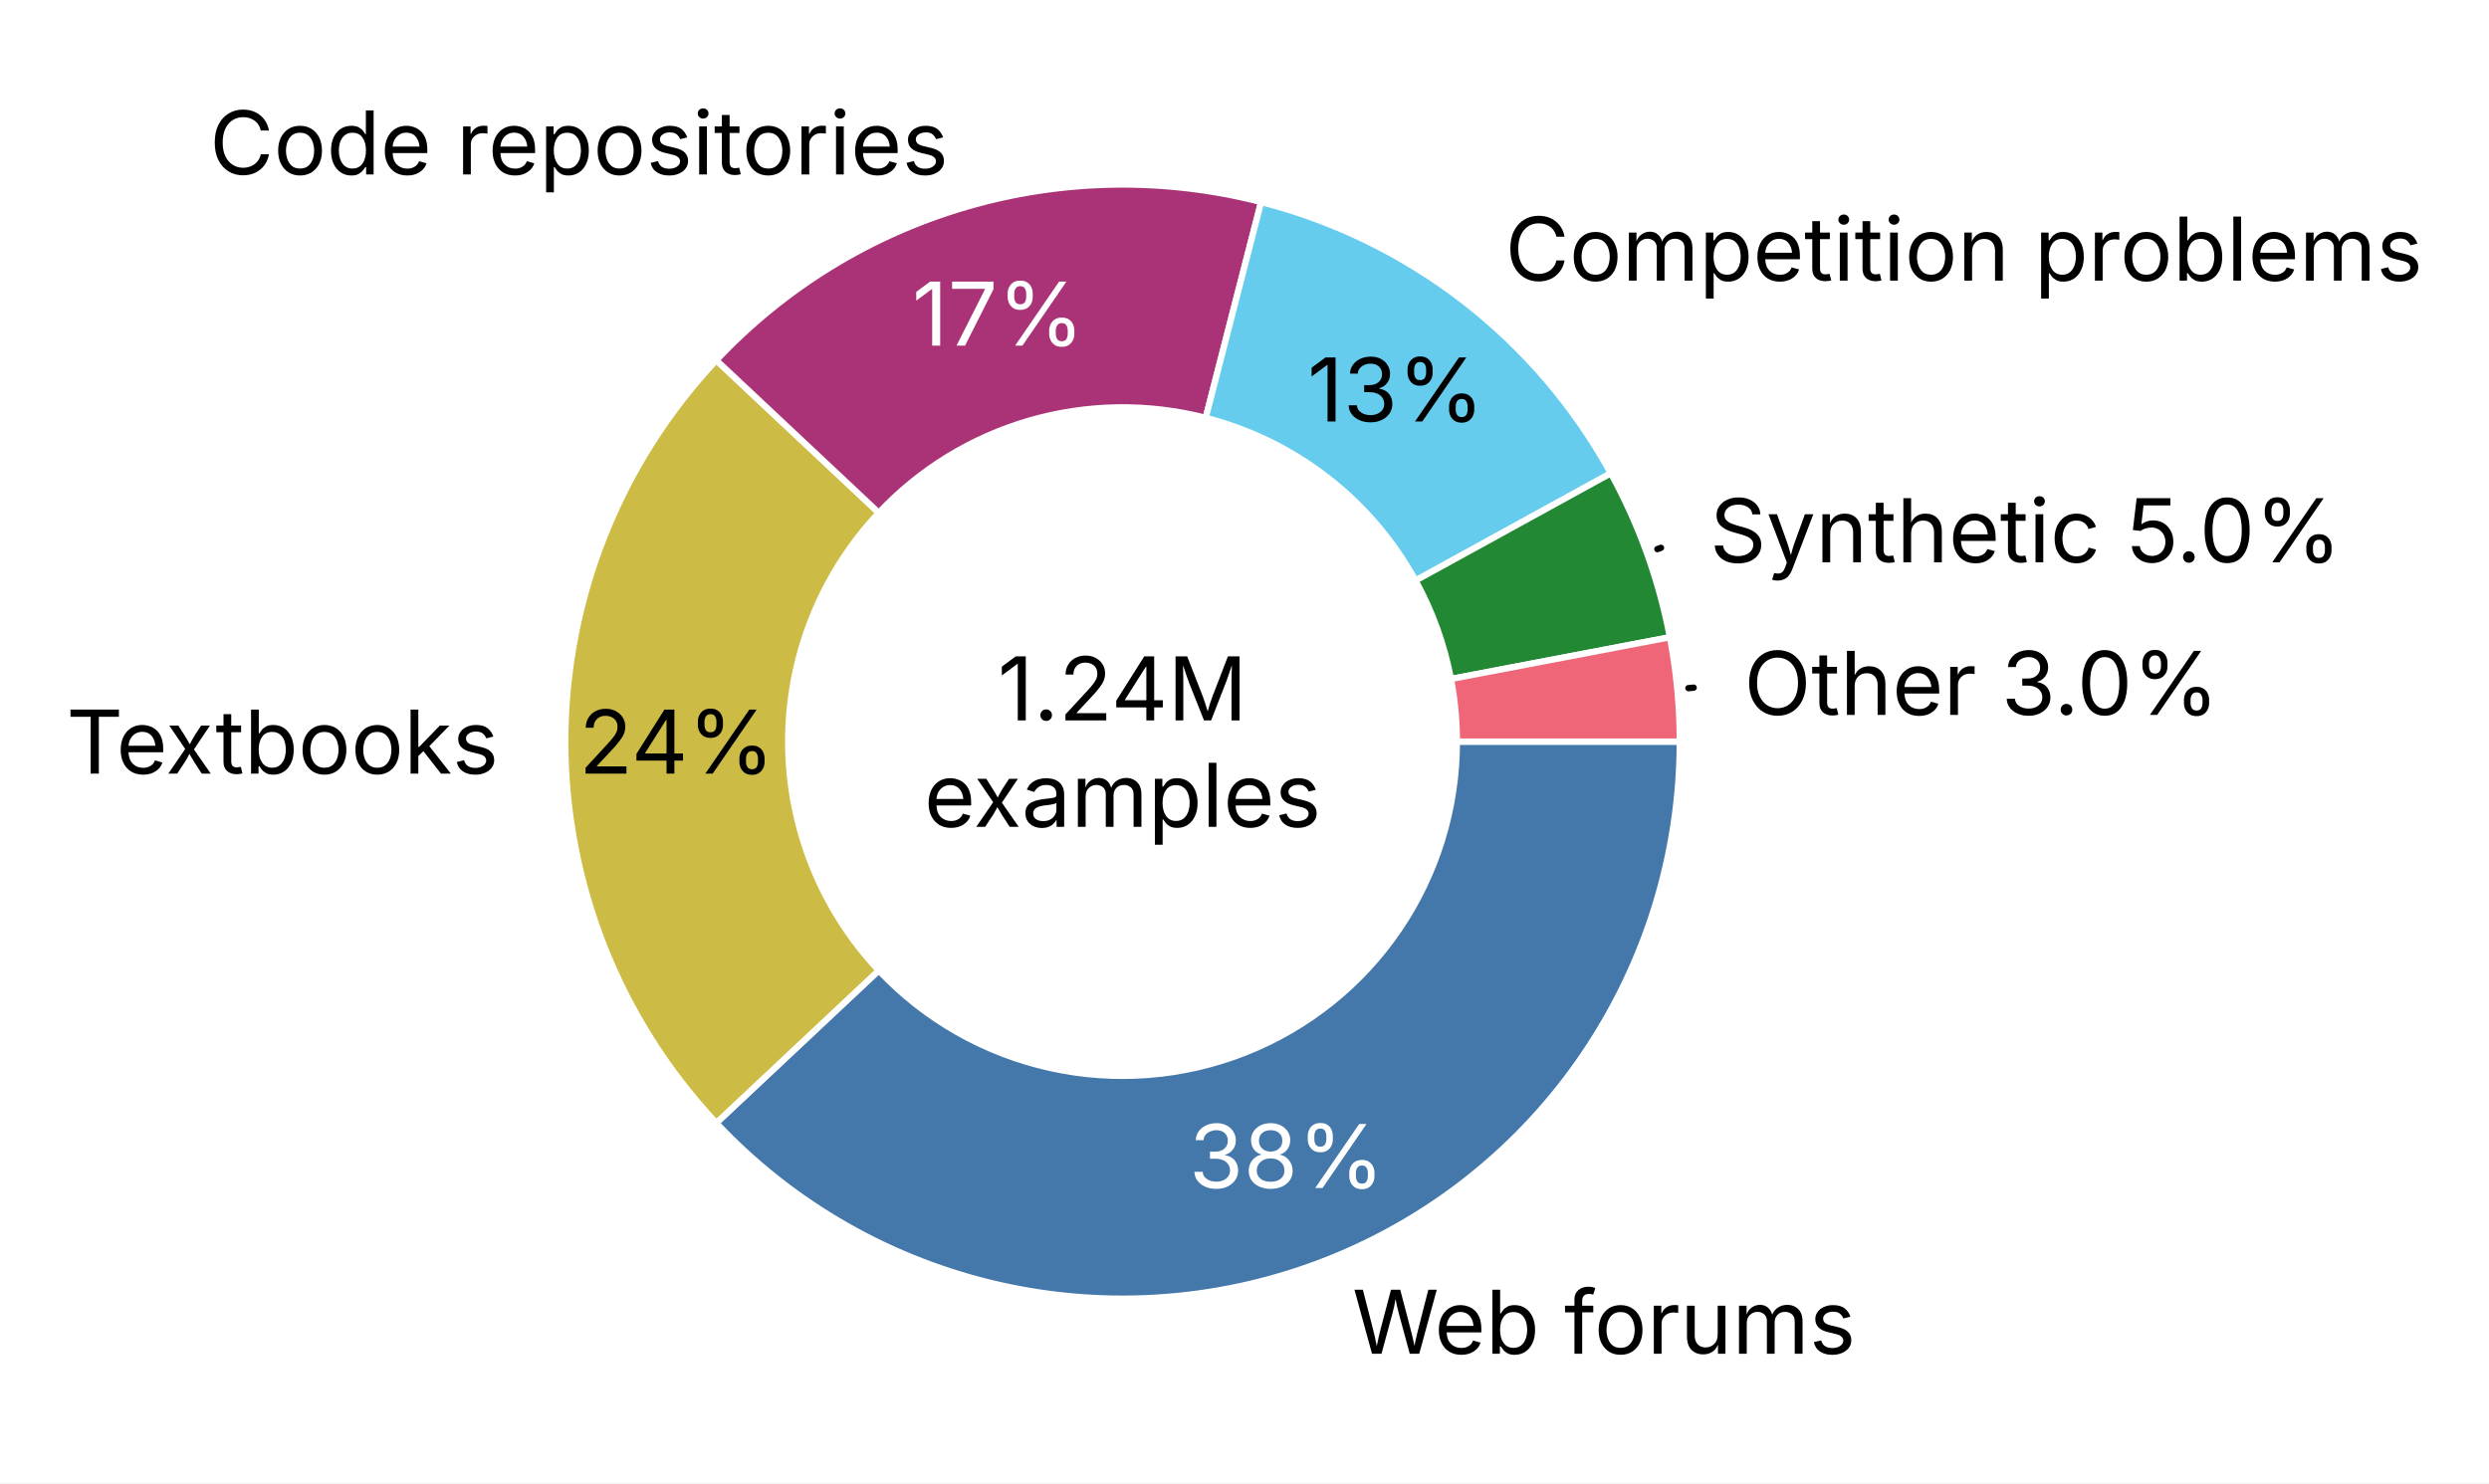
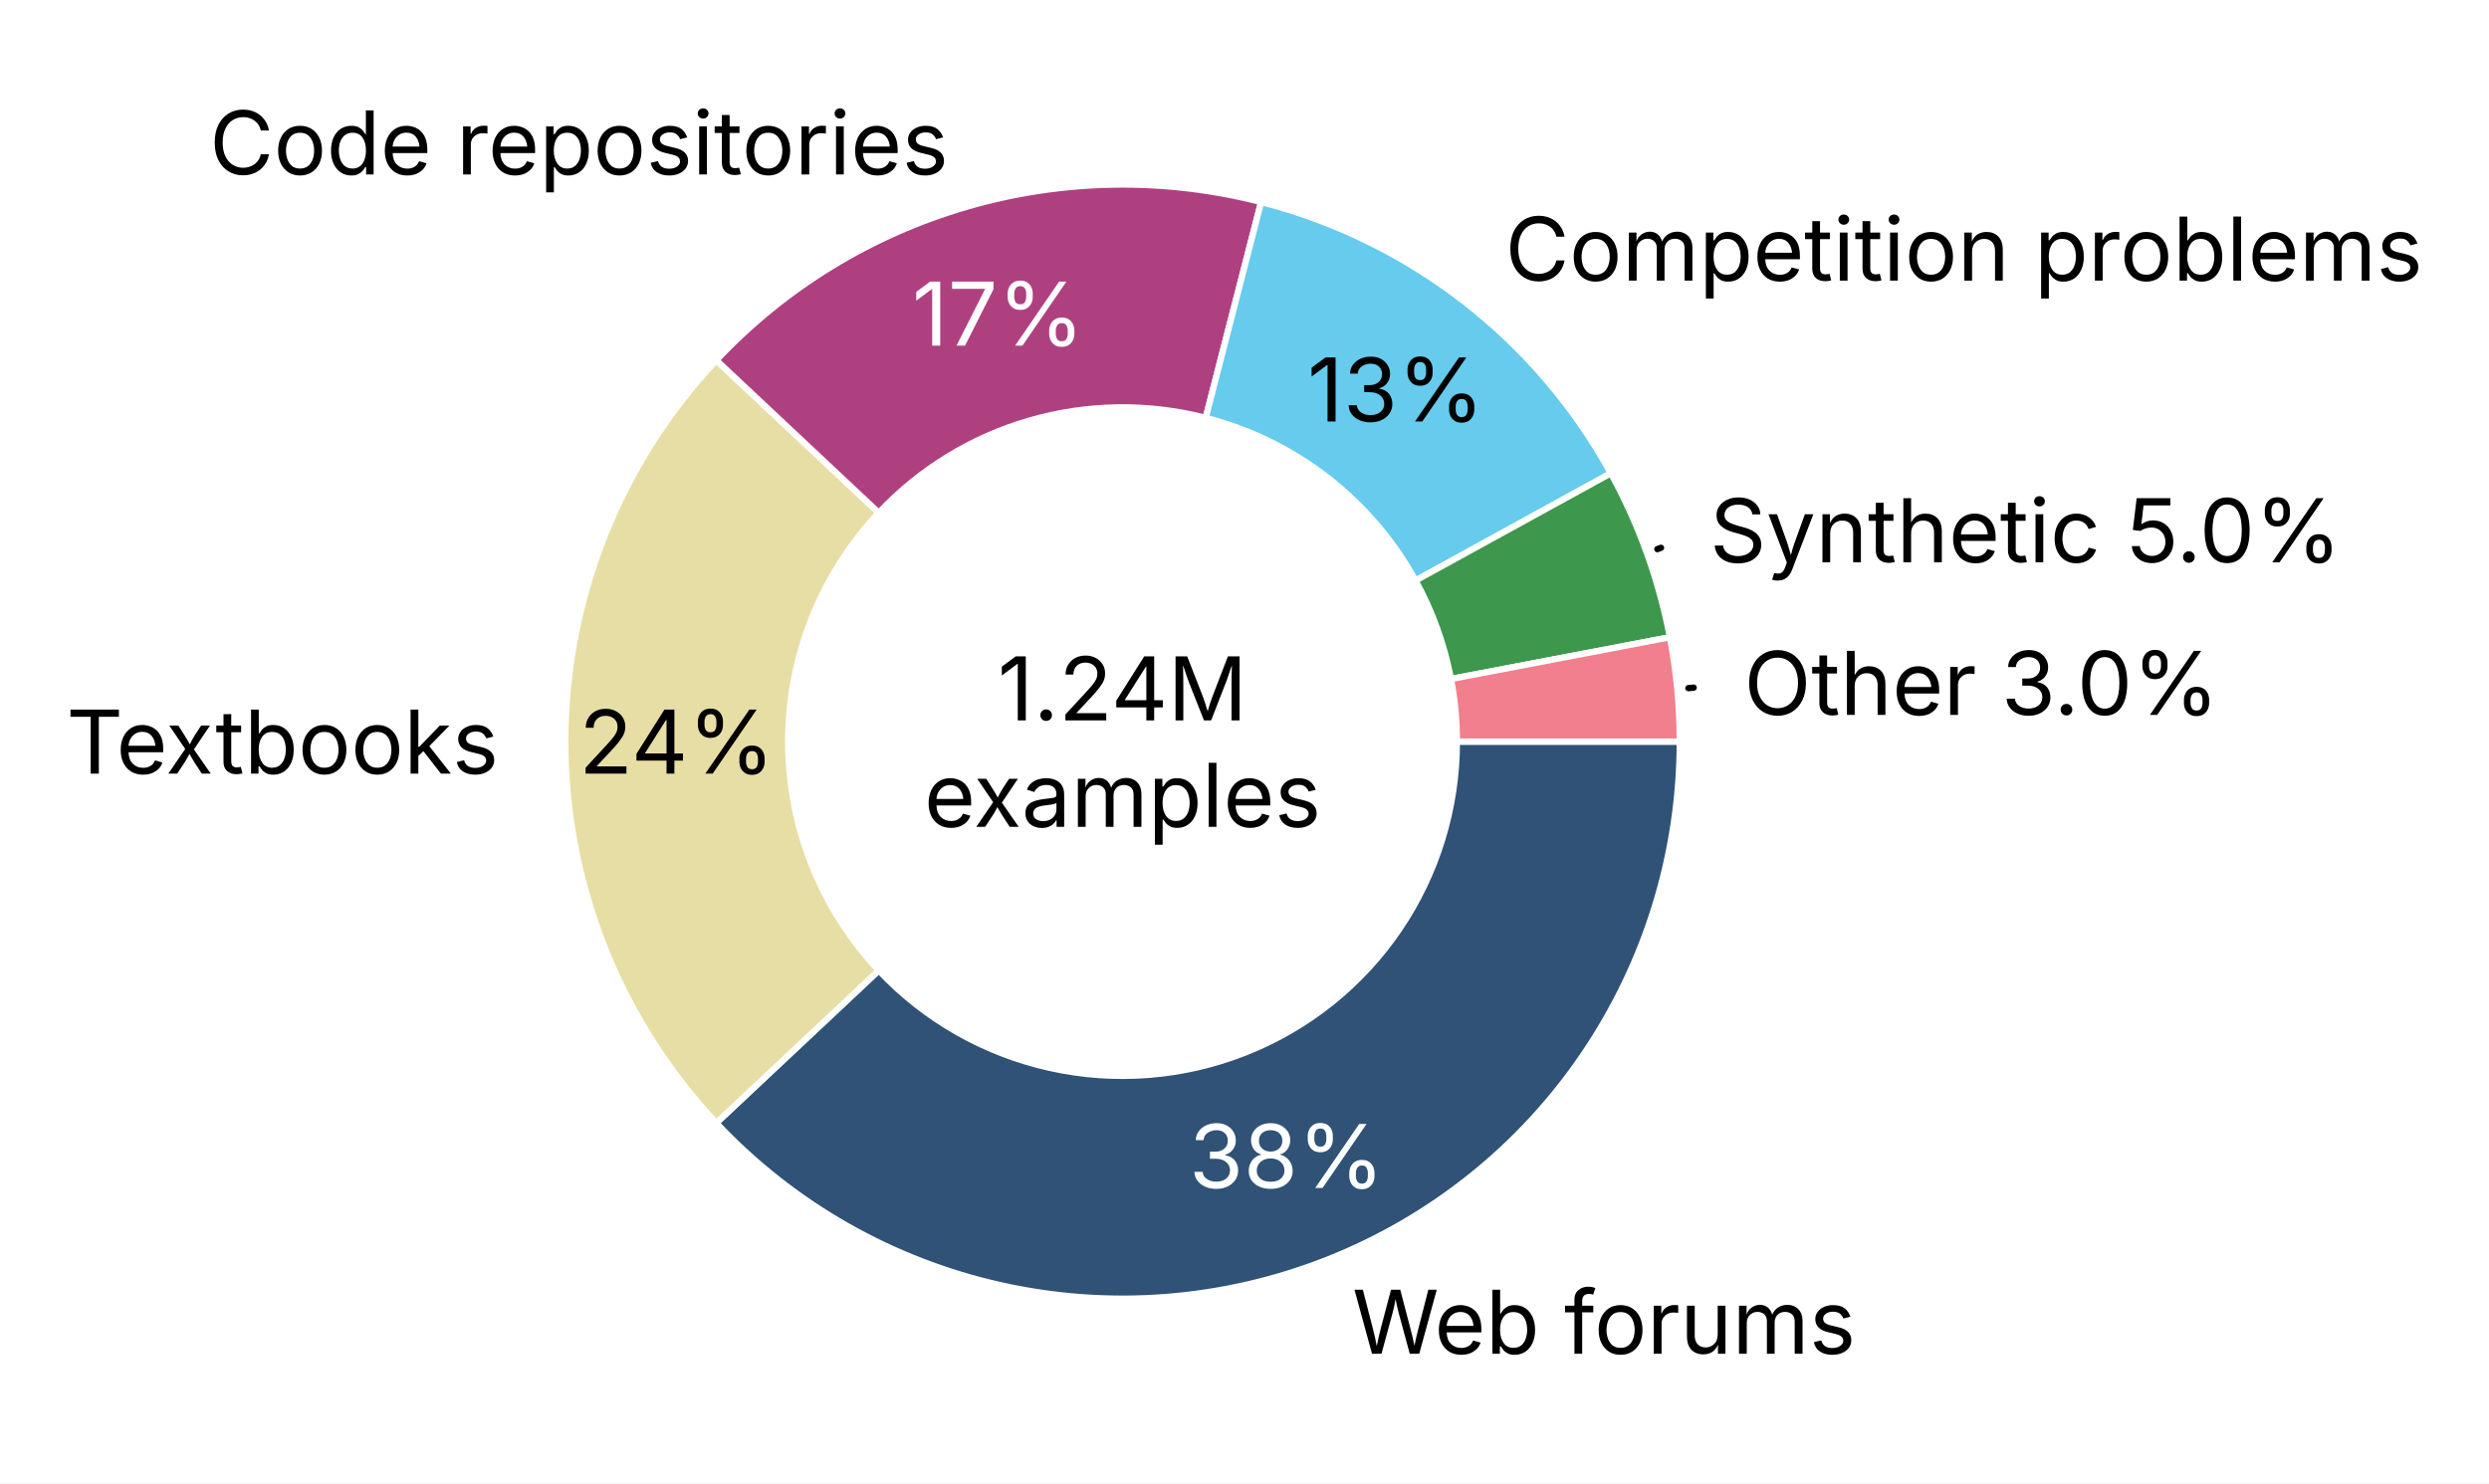
<svg xmlns="http://www.w3.org/2000/svg" xmlns:xlink="http://www.w3.org/1999/xlink" version="1.1" width="198" height="118.026" viewBox="0 0 198 118.026">
  <defs>
    <path id="font_1_9" d="M.224 0 .025 .728H.12L.235 .281C.243 .25 .251 .218 .258 .186 .265 .154 .272 .121 .278 .086 .285 .121 .292 .154 .299 .186 .306 .218 .314 .25 .322 .281L.44 .728H.545L.662 .281C.678 .22 .693 .156 .707 .089 .713 .123 .719 .156 .727 .187 .734 .219 .742 .25 .75 .281L.864 .728H.96L.761 0H.653L.528 .461C.522 .484 .516 .509 .51 .535 .503 .562 .498 .591 .492 .623 .487 .593 .481 .565 .476 .539 .47 .513 .464 .487 .457 .461L.332 0H.224Z" />
    <path id="font_1_14" d="M.307-.012C.254-.012 .208 0 .17 .023 .132 .047 .102 .08 .082 .122 .061 .164 .051 .213 .051 .269 .051 .325 .061 .374 .081 .417 .101 .459 .13 .493 .167 .517 .204 .541 .247 .553 .296 .553 .325 .553 .354 .548 .382 .538 .41 .529 .436 .513 .459 .492 .482 .471 .5 .443 .514 .408 .527 .373 .534 .33 .534 .28V.243H.14C.142 .186 .158 .142 .189 .112 .219 .082 .259 .066 .307 .066 .339 .066 .367 .073 .39 .088 .414 .102 .43 .123 .44 .15L.525 .127C.513 .086 .487 .052 .448 .027 .41 .001 .363-.012 .307-.012M.14 .317H.445C.441 .364 .426 .402 .401 .431 .376 .46 .341 .475 .296 .475 .265 .475 .238 .467 .216 .453 .193 .438 .175 .419 .162 .395 .149 .371 .142 .345 .14 .317Z" />
    <path id="font_1_11" d="M.331-.012C.296-.012 .268-.006 .247 .006 .226 .018 .21 .031 .198 .047 .187 .062 .178 .074 .172 .084H.162V0H.077V.728H.165V.458H.172C.178 .468 .187 .481 .198 .495 .209 .51 .225 .523 .246 .535 .266 .547 .295 .553 .33 .553 .376 .553 .416 .541 .45 .519 .485 .496 .512 .463 .532 .421 .552 .379 .562 .329 .562 .271 .562 .214 .552 .163 .532 .121 .513 .079 .486 .046 .451 .023 .416-0 .376-.012 .331-.012M.317 .067C.352 .067 .38 .076 .403 .094 .426 .113 .443 .138 .455 .169 .466 .2 .472 .234 .472 .272 .472 .31 .466 .344 .455 .375 .444 .405 .427 .429 .404 .447 .381 .465 .352 .474 .317 .474 .267 .474 .229 .456 .203 .418 .177 .381 .164 .333 .164 .272 .164 .212 .177 .162 .204 .124 .23 .086 .268 .067 .317 .067Z" />
    <path id="font_1_61" d="" />
    <path id="font_1_15" d="M.331 .546V.471H.205V0H.117V.471H.01V.546H.117V.619C.117 .65 .125 .677 .139 .698 .154 .719 .174 .735 .197 .746 .221 .756 .246 .762 .272 .762 .293 .762 .311 .76 .324 .757 .338 .753 .348 .75 .354 .747L.33 .672C.326 .674 .32 .675 .312 .677 .305 .679 .295 .68 .283 .68 .256 .68 .236 .673 .224 .659 .211 .646 .205 .625 .205 .599V.546H.331Z" />
    <path id="font_1_23" d="M.299-.012C.25-.012 .206 0 .169 .023 .132 .047 .103 .08 .082 .122 .061 .164 .051 .214 .051 .27 .051 .326 .061 .376 .082 .419 .103 .461 .132 .494 .169 .518 .206 .541 .25 .553 .299 .553 .349 .553 .393 .541 .43 .518 .468 .494 .497 .461 .518 .419 .538 .376 .549 .326 .549 .27 .549 .214 .538 .164 .518 .122 .497 .08 .468 .047 .43 .023 .393 0 .349-.012 .299-.012M.299 .067C.336 .067 .366 .076 .39 .095 .414 .114 .431 .139 .443 .17 .454 .2 .46 .234 .46 .27 .46 .306 .454 .339 .443 .37 .431 .401 .414 .427 .39 .446 .366 .465 .336 .474 .299 .474 .263 .474 .233 .465 .209 .446 .186 .427 .169 .402 .157 .371 .146 .34 .14 .306 .14 .27 .14 .234 .146 .2 .157 .17 .169 .139 .186 .114 .209 .095 .233 .076 .263 .067 .299 .067Z" />
    <path id="font_1_25" d="M.077 0V.546H.162V.462H.168C.178 .49 .196 .512 .222 .529 .248 .545 .277 .554 .31 .554 .316 .554 .324 .554 .333 .553 .342 .553 .349 .553 .354 .552V.464C.351 .465 .345 .465 .334 .467 .324 .468 .313 .469 .301 .469 .262 .469 .229 .457 .204 .433 .178 .409 .165 .379 .165 .342V0H.077Z" />
    <path id="font_1_28" d="M.262-.007C.207-.007 .163 .01 .128 .044 .094 .079 .077 .13 .077 .199V.546H.165V.207C.165 .165 .176 .132 .198 .108 .22 .084 .25 .072 .289 .072 .328 .072 .36 .085 .386 .111 .413 .136 .426 .172 .426 .219V.546H.514V0H.429V.102C.411 .062 .388 .034 .359 .018 .33 .001 .298-.007 .262-.007Z" />
    <path id="font_1_21" d="M.077 0V.546H.163L.163 .446C.176 .483 .197 .51 .225 .528 .253 .547 .284 .556 .316 .556 .352 .556 .381 .545 .405 .525 .429 .505 .445 .478 .455 .444 .468 .479 .49 .506 .521 .526 .552 .546 .588 .556 .627 .556 .659 .556 .687 .549 .713 .535 .739 .521 .76 .501 .776 .473 .791 .445 .799 .41 .799 .368V0H.71V.366C.71 .405 .699 .433 .677 .45 .656 .467 .63 .476 .601 .476 .564 .476 .535 .464 .514 .442 .493 .419 .482 .391 .482 .356V0H.394V.375C.394 .405 .384 .429 .364 .448 .344 .466 .318 .476 .287 .476 .255 .476 .227 .465 .202 .442 .177 .42 .165 .387 .165 .344V0H.077Z" />
    <path id="font_1_26" d="M.263-.012C.207-.012 .16 0 .123 .025 .086 .049 .062 .085 .053 .132L.136 .152C.144 .122 .159 .1 .18 .086 .202 .072 .229 .065 .262 .065 .3 .065 .33 .074 .353 .09 .375 .106 .387 .125 .387 .148 .387 .185 .36 .21 .307 .223L.216 .245C.118 .268 .069 .317 .069 .394 .069 .425 .078 .452 .096 .476 .113 .5 .137 .519 .168 .532 .198 .546 .233 .553 .271 .553 .328 .553 .372 .54 .403 .516 .434 .491 .455 .46 .468 .421L.388 .401C.381 .42 .368 .438 .351 .454 .333 .47 .307 .478 .272 .478 .239 .478 .212 .471 .191 .456 .169 .441 .158 .422 .158 .399 .158 .379 .166 .363 .18 .35 .195 .338 .218 .328 .25 .321L.333 .301C.382 .29 .419 .271 .442 .247 .466 .222 .478 .191 .478 .154 .478 .122 .469 .094 .451 .069 .433 .044 .408 .024 .375 .01 .343-.005 .305-.012 .263-.012Z" />
    <path id="font_1_34" d="M.31-.01C.263-.01 .22-.002 .184 .015 .147 .031 .118 .054 .096 .083 .074 .111 .063 .145 .061 .184H.155C.157 .149 .173 .122 .203 .102 .232 .082 .267 .072 .309 .072 .354 .072 .392 .083 .422 .107 .451 .13 .466 .161 .466 .199 .466 .238 .452 .27 .422 .295 .393 .32 .351 .333 .297 .333H.238V.413H.297C.34 .413 .375 .424 .401 .447 .428 .47 .441 .5 .441 .537 .441 .573 .429 .602 .406 .624 .382 .646 .351 .657 .311 .657 .286 .657 .263 .652 .241 .643 .22 .634 .202 .622 .188 .605 .174 .588 .167 .568 .166 .544H.077C.078 .583 .089 .616 .111 .645 .132 .674 .161 .697 .196 .713 .231 .729 .27 .737 .313 .737 .358 .737 .397 .728 .43 .71 .463 .692 .488 .668 .505 .638 .523 .609 .532 .576 .532 .542 .532 .501 .521 .466 .499 .438 .478 .409 .448 .389 .411 .378V.372C.458 .365 .494 .345 .52 .314 .545 .282 .558 .244 .558 .198 .558 .158 .547 .123 .526 .091 .504 .06 .475 .035 .438 .017 .4-.001 .358-.01 .31-.01Z" />
    <path id="font_1_38" d="M.309-.01C.26-.01 .217-.001 .179 .016 .141 .034 .112 .058 .091 .088 .07 .119 .06 .154 .06 .193 .06 .224 .066 .252 .078 .279 .09 .305 .107 .327 .129 .344 .15 .362 .175 .373 .202 .378V.382C.166 .391 .138 .411 .117 .441 .096 .471 .086 .506 .086 .544 .086 .581 .096 .614 .115 .643 .134 .672 .16 .695 .194 .712 .227 .729 .266 .737 .309 .737 .352 .737 .39 .729 .423 .712 .457 .695 .483 .672 .503 .643 .522 .614 .532 .581 .532 .544 .532 .506 .521 .471 .5 .441 .479 .411 .451 .391 .417 .382V.378C.443 .373 .467 .362 .489 .344 .51 .327 .527 .305 .54 .279 .553 .252 .559 .224 .559 .193 .559 .154 .548 .119 .527 .088 .506 .058 .476 .034 .439 .016 .401-.001 .358-.01 .309-.01M.309 .071C.357 .071 .396 .082 .424 .106 .452 .129 .466 .16 .466 .198 .466 .225 .459 .249 .446 .27 .432 .29 .413 .307 .39 .319 .366 .33 .339 .336 .309 .336 .263 .336 .225 .323 .196 .298 .166 .272 .151 .239 .151 .198 .151 .16 .165 .129 .193 .106 .221 .082 .26 .071 .309 .071M.309 .414C.347 .414 .379 .425 .404 .448 .429 .471 .442 .5 .442 .537 .442 .574 .43 .603 .405 .625 .381 .646 .349 .657 .309 .657 .269 .657 .236 .646 .212 .625 .188 .603 .176 .574 .176 .537 .176 .5 .188 .471 .213 .448 .238 .425 .27 .414 .309 .414Z" />
    <path id="font_1_60" d="M.728-.014C.697-.014 .67-.007 .649 .006 .628 .02 .612 .038 .601 .06 .59 .083 .584 .107 .584 .134V.172C.584 .199 .59 .223 .601 .245 .612 .268 .628 .286 .65 .299 .671 .313 .697 .319 .728 .319 .759 .319 .785 .313 .806 .299 .827 .286 .843 .268 .854 .245 .864 .223 .87 .199 .87 .172V.134C.87 .107 .864 .083 .853 .06 .842 .038 .826 .02 .805 .006 .784-.007 .758-.014 .728-.014M.255 .406C.224 .406 .198 .413 .177 .426 .156 .44 .14 .458 .129 .48 .118 .502 .112 .527 .112 .554V.592C.112 .618 .118 .643 .129 .665 .14 .688 .156 .705 .177 .719 .199 .733 .225 .739 .255 .739 .287 .739 .313 .733 .334 .719 .355 .705 .371 .688 .381 .665 .392 .643 .397 .618 .397 .592V.554C.397 .527 .392 .502 .381 .48 .37 .458 .354 .44 .333 .426 .312 .413 .286 .406 .255 .406M.197 0 .697 .728H.78L.28 0H.197M.728 .05C.752 .05 .77 .058 .78 .075 .79 .093 .795 .112 .795 .134V.172C.795 .193 .79 .213 .78 .23 .771 .247 .753 .256 .728 .256 .703 .256 .686 .247 .675 .23 .664 .213 .659 .193 .659 .172V.134C.659 .112 .664 .093 .675 .075 .685 .058 .702 .05 .728 .05M.255 .47C.28 .47 .298 .478 .308 .495 .318 .512 .323 .532 .323 .554V.592C.323 .613 .318 .633 .308 .65 .298 .667 .281 .676 .255 .676 .231 .676 .213 .667 .203 .65 .192 .633 .187 .613 .187 .592V.554C.187 .532 .192 .512 .202 .495 .213 .478 .23 .47 .255 .47Z" />
    <path id="font_1_8" d="M.048 .646V.728H.598V.646H.37V0H.277V.646H.048Z" />
    <path id="font_1_29" d="M.032 0 .224 .28 .043 .546H.146L.213 .44C.226 .42 .237 .402 .247 .385 .257 .367 .266 .35 .276 .333 .285 .35 .294 .367 .303 .385 .312 .402 .323 .42 .335 .44L.405 .546H.505L.323 .275 .514 0H.412L.332 .123C.32 .141 .309 .159 .3 .176 .29 .192 .281 .208 .272 .224 .264 .208 .255 .192 .246 .176 .237 .159 .227 .141 .214 .123L.133 0H.032Z" />
    <path id="font_1_27" d="M.292 .546V.471H.18V.142C.18 .117 .185 .099 .195 .088 .205 .077 .221 .071 .244 .071 .25 .071 .257 .072 .265 .073 .274 .075 .282 .076 .289 .077L.307 .003C.298-0 .288-.003 .276-.004 .265-.006 .253-.007 .242-.007 .194-.007 .158 .006 .131 .031 .105 .055 .092 .09 .092 .135V.471H.01V.546H.092V.676H.18V.546H.292Z" />
    <path id="font_1_19" d="M.077 0V.728H.165V.305H.176L.409 .546H.518L.29 .312 .535 0H.422L.223 .255 .165 .201V0H.077Z" />
    <path id="font_1_33" d="M.075 0V.067L.317 .329C.344 .358 .366 .384 .384 .406 .402 .428 .416 .449 .425 .469 .434 .49 .438 .511 .438 .533 .438 .571 .425 .601 .399 .624 .373 .646 .34 .657 .302 .657 .26 .657 .227 .644 .203 .62 .178 .595 .166 .562 .166 .521H.077C.077 .564 .087 .602 .107 .634 .127 .667 .154 .692 .188 .71 .222 .728 .261 .737 .304 .737 .347 .737 .386 .728 .419 .71 .453 .692 .479 .668 .498 .637 .517 .607 .526 .572 .526 .534 .526 .508 .522 .482 .512 .457 .503 .432 .486 .404 .462 .373 .439 .341 .405 .302 .362 .257L.203 .087V.082H.539V0H.075Z" />
    <path id="font_1_35" d="M.059 .148V.224L.377 .728H.49V.229H.588V.148H.49V0H.401V.148H.059M.401 .229V.611H.396L.158 .235V.229H.401Z" />
    <path id="font_1_4" d="M.382-.01C.32-.01 .265 .005 .216 .035 .167 .066 .129 .108 .101 .164 .073 .22 .06 .286 .06 .363 .06 .44 .073 .507 .101 .563 .129 .619 .167 .662 .216 .692 .265 .722 .32 .737 .382 .737 .431 .737 .477 .728 .518 .709 .559 .69 .594 .662 .621 .627 .649 .591 .667 .549 .676 .499H.583C.576 .532 .563 .56 .543 .583 .524 .605 .5 .622 .472 .634 .444 .646 .414 .651 .382 .651 .339 .651 .299 .64 .264 .618 .229 .596 .201 .564 .181 .521 .16 .478 .15 .425 .15 .363 .15 .301 .16 .249 .181 .206 .202 .163 .229 .131 .265 .109 .3 .087 .339 .076 .382 .076 .414 .076 .444 .082 .472 .094 .5 .105 .524 .123 .543 .146 .563 .168 .576 .196 .583 .229H.676C.667 .18 .649 .137 .622 .102 .594 .066 .56 .038 .519 .019 .478-0 .432-.01 .382-.01Z" />
    <path id="font_1_13" d="M.282-.012C.236-.012 .196-0 .162 .023 .127 .046 .1 .079 .08 .121 .061 .163 .051 .214 .051 .271 .051 .329 .061 .379 .08 .421 .1 .463 .127 .496 .162 .519 .197 .541 .237 .553 .282 .553 .318 .553 .346 .547 .367 .535 .388 .523 .404 .51 .415 .495 .426 .481 .435 .468 .44 .458H.447V.728H.535V0H.45V.084H.44C.435 .074 .426 .062 .414 .047 .403 .031 .386 .018 .365 .006 .344-.006 .317-.012 .282-.012M.295 .067C.344 .067 .382 .086 .409 .124 .435 .162 .448 .212 .448 .272 .448 .333 .435 .381 .409 .418 .384 .456 .345 .474 .295 .474 .26 .474 .232 .465 .209 .447 .186 .429 .169 .405 .157 .375 .146 .344 .14 .31 .14 .272 .14 .234 .146 .2 .157 .169 .169 .138 .186 .113 .209 .094 .233 .076 .261 .067 .295 .067Z" />
    <path id="font_1_24" d="M.077-.204V.546H.162V.458H.172C.178 .468 .187 .481 .198 .495 .209 .51 .225 .523 .246 .535 .266 .547 .295 .553 .33 .553 .376 .553 .416 .541 .45 .519 .485 .496 .512 .463 .532 .421 .552 .379 .562 .329 .562 .271 .562 .214 .552 .163 .532 .121 .513 .079 .486 .046 .451 .023 .416-0 .376-.012 .331-.012 .296-.012 .268-.006 .247 .006 .226 .018 .21 .031 .198 .047 .187 .062 .178 .074 .172 .084H.165V-.204H.077M.317 .067C.352 .067 .38 .076 .403 .094 .426 .113 .443 .138 .455 .169 .466 .2 .472 .234 .472 .272 .472 .31 .466 .344 .455 .375 .444 .405 .427 .429 .404 .447 .381 .465 .352 .474 .317 .474 .267 .474 .229 .456 .203 .418 .177 .381 .164 .333 .164 .272 .164 .212 .177 .162 .204 .124 .23 .086 .268 .067 .317 .067Z" />
    <path id="font_1_17" d="M.077 0V.546H.165V0H.077M.122 .635C.105 .635 .091 .641 .079 .652 .067 .664 .061 .677 .061 .693 .061 .71 .067 .723 .079 .735 .091 .746 .105 .751 .122 .751 .139 .751 .153 .746 .165 .735 .177 .723 .183 .71 .183 .693 .183 .677 .177 .664 .165 .652 .153 .641 .139 .635 .122 .635Z" />
    <path id="font_1_32" d="M.319 .728V0H.228V.642H.223L.047 .511V.611L.205 .728H.319Z" />
    <path id="font_1_37" d="M.098 0 .421 .64V.646H.048V.728H.518V.641L.195 0H.098Z" />
    <path id="font_1_22" d="M.165 .327V0H.077V.546H.162L.162 .445C.18 .484 .203 .511 .231 .528 .26 .544 .292 .553 .329 .553 .384 .553 .429 .536 .463 .501 .497 .467 .514 .416 .514 .347V0H.426V.339C.426 .381 .415 .414 .393 .438 .371 .462 .341 .474 .303 .474 .263 .474 .231 .461 .204 .435 .178 .41 .165 .374 .165 .327Z" />
    <path id="font_1_20" d="M.165 .728V0H.077V.728H.165Z" />
    <path id="font_1_7" d="M.321-.013C.242-.013 .179 .006 .133 .043 .086 .08 .061 .13 .057 .19H.152C.154 .163 .164 .141 .18 .123 .196 .105 .216 .092 .241 .083 .266 .075 .292 .07 .321 .07 .354 .07 .383 .076 .409 .086 .436 .097 .456 .112 .472 .132 .487 .151 .495 .174 .495 .2 .495 .223 .488 .242 .475 .257 .462 .271 .444 .284 .422 .293 .401 .302 .377 .311 .351 .318L.263 .343C.204 .359 .159 .383 .126 .414 .093 .445 .077 .485 .077 .533 .077 .574 .088 .61 .11 .64 .132 .671 .162 .695 .2 .712 .238 .729 .28 .737 .327 .737 .375 .737 .417 .729 .454 .712 .491 .695 .52 .672 .541 .643 .563 .614 .574 .581 .575 .544H.484C.48 .579 .463 .607 .434 .626 .404 .646 .368 .655 .324 .655 .277 .655 .239 .644 .21 .622 .182 .6 .167 .571 .167 .537 .167 .512 .175 .491 .191 .476 .207 .46 .226 .448 .247 .44 .269 .431 .289 .424 .306 .419L.379 .399C.398 .394 .42 .387 .444 .378 .467 .369 .49 .357 .511 .342 .533 .326 .55 .307 .564 .284 .578 .261 .585 .232 .585 .198 .585 .159 .575 .123 .554 .091 .533 .059 .503 .034 .464 .015 .424-.003 .377-.013 .321-.013Z" />
    <path id="font_1_30" d="M.068-.198 .091-.122 .1-.124C.127-.131 .15-.13 .17-.121 .189-.112 .206-.087 .219-.048L.235-.003 .026 .546H.123L.239 .222C.247 .198 .255 .175 .261 .151 .268 .128 .275 .105 .281 .082 .287 .105 .293 .128 .3 .151 .307 .175 .314 .198 .323 .222L.44 .546H.536L.296-.082C.279-.125 .258-.157 .231-.177 .204-.198 .172-.208 .133-.208 .117-.208 .104-.207 .092-.205 .081-.202 .073-.2 .068-.198Z" />
    <path id="font_1_16" d="M.165 .327V0H.077V.728H.165V.451C.183 .488 .206 .514 .234 .529 .261 .545 .293 .553 .329 .553 .384 .553 .429 .536 .463 .501 .497 .467 .514 .416 .514 .347V0H.426V.339C.426 .381 .415 .414 .393 .438 .371 .462 .341 .474 .303 .474 .263 .474 .231 .461 .204 .435 .178 .41 .165 .374 .165 .327Z" />
    <path id="font_1_12" d="M.299-.012C.25-.012 .206 0 .169 .023 .132 .047 .103 .08 .082 .122 .061 .164 .051 .214 .051 .27 .051 .326 .061 .376 .082 .419 .103 .461 .132 .494 .169 .518 .206 .541 .25 .553 .299 .553 .352 .553 .398 .539 .438 .513 .478 .486 .506 .449 .521 .402L.436 .378C.428 .406 .412 .429 .388 .447 .365 .465 .335 .474 .299 .474 .263 .474 .233 .465 .209 .446 .186 .427 .169 .402 .157 .371 .146 .34 .14 .306 .14 .27 .14 .234 .146 .2 .157 .17 .169 .139 .186 .114 .209 .095 .233 .076 .263 .067 .299 .067 .336 .067 .366 .076 .39 .095 .414 .114 .43 .138 .438 .167L.522 .144C.508 .095 .48 .057 .44 .03 .4 .002 .353-.012 .299-.012Z" />
    <path id="font_1_36" d="M.306-.01C.263-.01 .225-.001 .191 .015 .157 .032 .13 .055 .11 .084 .09 .113 .079 .146 .077 .184H.167C.17 .151 .185 .124 .211 .103 .238 .082 .269 .072 .306 .072 .335 .072 .361 .079 .384 .092 .407 .106 .425 .125 .438 .149 .451 .173 .458 .2 .458 .231 .458 .262 .451 .29 .437 .315 .423 .34 .405 .359 .381 .373 .358 .387 .33 .395 .3 .395 .277 .395 .255 .391 .231 .384 .208 .377 .19 .368 .175 .356L.088 .367 .131 .728H.514V.646H.209L.185 .434H.188C.203 .446 .222 .456 .245 .464 .268 .472 .292 .476 .317 .476 .361 .476 .401 .466 .436 .445 .471 .424 .498 .395 .518 .358 .538 .321 .548 .279 .548 .232 .548 .186 .538 .144 .517 .108 .496 .071 .467 .043 .431 .022 .394 .001 .353-.01 .306-.01Z" />
    <path id="font_1_39" d="M.144-.006C.126-.006 .11 0 .097 .013 .085 .026 .078 .041 .078 .06 .078 .078 .085 .093 .097 .106 .11 .119 .126 .125 .144 .125 .162 .125 .178 .119 .191 .106 .204 .093 .21 .078 .21 .06 .21 .041 .204 .026 .191 .013 .178 0 .162-.006 .144-.006Z" />
    <path id="font_1_31" d="M.315-.01C.234-.01 .171 .023 .127 .088 .082 .153 .06 .245 .06 .363 .06 .481 .082 .573 .127 .639 .172 .704 .235 .737 .315 .737 .396 .737 .459 .704 .504 .639 .549 .573 .571 .481 .571 .363 .571 .245 .549 .153 .504 .088 .46 .023 .397-.01 .315-.01M.315 .071C.369 .071 .41 .097 .439 .148 .468 .199 .482 .271 .482 .363 .482 .456 .468 .528 .439 .58 .41 .631 .369 .657 .315 .657 .262 .657 .221 .631 .192 .579 .163 .528 .149 .456 .149 .363 .149 .271 .163 .199 .192 .148 .221 .097 .262 .071 .315 .071Z" />
    <path id="font_1_6" d="M.383-.01C.321-.01 .265 .005 .217 .035 .168 .066 .13 .108 .102 .164 .074 .22 .06 .286 .06 .363 .06 .44 .074 .507 .102 .563 .13 .619 .168 .662 .217 .692 .265 .722 .321 .737 .383 .737 .445 .737 .5 .722 .549 .692 .597 .662 .635 .619 .663 .563 .691 .507 .705 .44 .705 .363 .705 .286 .691 .22 .663 .164 .635 .108 .597 .066 .549 .035 .5 .005 .445-.01 .383-.01M.383 .076C.426 .076 .465 .087 .5 .109 .535 .131 .563 .163 .584 .206 .604 .249 .615 .301 .615 .363 .615 .426 .604 .478 .584 .521 .563 .564 .535 .596 .5 .618 .465 .64 .426 .651 .383 .651 .339 .651 .3 .64 .265 .618 .229 .596 .202 .564 .181 .521 .16 .478 .15 .425 .15 .363 .15 .301 .16 .249 .181 .207 .202 .164 .229 .132 .265 .109 .3 .087 .339 .076 .383 .076Z" />
    <path id="font_1_5" d="M.088 0V.728H.22L.399 .269C.406 .251 .414 .226 .424 .195 .434 .163 .444 .133 .453 .103 .461 .132 .47 .162 .48 .194 .491 .225 .499 .25 .506 .269L.683 .728H.815V0H.724V.416C.724 .442 .724 .475 .725 .514 .726 .552 .727 .591 .728 .628 .714 .587 .701 .546 .687 .507 .674 .467 .663 .437 .654 .416L.492 0H.411L.246 .416C.238 .436 .227 .466 .214 .505 .201 .544 .187 .584 .173 .627 .174 .592 .174 .556 .175 .516 .176 .477 .176 .444 .176 .416V0H.088Z" />
    <path id="font_1_10" d="M.23-.013C.195-.013 .164-.006 .136 .007 .108 .02 .085 .039 .069 .064 .052 .089 .044 .119 .044 .155 .044 .187 .05 .212 .062 .231 .075 .251 .091 .266 .112 .278 .133 .289 .156 .297 .181 .303 .206 .308 .231 .313 .256 .316 .289 .32 .315 .323 .336 .326 .356 .328 .372 .332 .382 .337 .392 .343 .396 .352 .396 .366V.369C.396 .403 .387 .429 .368 .448 .348 .466 .32 .476 .282 .476 .243 .476 .212 .467 .19 .45 .168 .433 .153 .415 .144 .396L.06 .423C.074 .457 .092 .483 .116 .501 .14 .52 .166 .533 .195 .541 .223 .549 .252 .553 .28 .553 .298 .553 .319 .551 .342 .546 .365 .542 .388 .533 .409 .52 .431 .507 .449 .488 .463 .462 .477 .437 .484 .403 .484 .36V0H.398V.074H.392C.386 .062 .376 .048 .362 .035 .349 .021 .331 .01 .309 .001 .287-.008 .261-.013 .23-.013M.245 .065C.278 .065 .305 .071 .328 .084 .35 .097 .367 .113 .379 .134 .391 .154 .396 .175 .396 .197V.273C.393 .269 .385 .265 .373 .261 .361 .258 .347 .255 .332 .252 .316 .25 .301 .248 .287 .246 .272 .244 .261 .243 .252 .242 .231 .239 .212 .235 .193 .228 .175 .222 .16 .213 .149 .2 .138 .188 .132 .172 .132 .151 .132 .123 .143 .101 .164 .087 .186 .072 .213 .065 .245 .065Z" />
  </defs>
  <path transform="matrix(1,0,0,-1,0,118.0259)" d="M0 0H198V118.026H0Z" fill="#ffffff" />
-   <path transform="matrix(1,0,0,-1,0,118.0259)" d="M56.982 28.667C63.064 22.19 70.955 17.688 79.627 15.75 88.298 13.812 97.355 14.525 105.616 17.796 113.877 21.067 120.968 26.747 125.962 34.096 130.956 41.444 133.627 50.128 133.627 59.013H115.895C115.895 53.682 114.293 48.472 111.296 44.063 108.299 39.653 104.045 36.245 99.089 34.283 94.132 32.32 88.698 31.892 83.495 33.055 78.292 34.218 73.557 36.919 69.908 40.805Z" fill="#4477aa" />
+   <path transform="matrix(1,0,0,-1,0,118.0259)" d="M56.982 28.667C63.064 22.19 70.955 17.688 79.627 15.75 88.298 13.812 97.355 14.525 105.616 17.796 113.877 21.067 120.968 26.747 125.962 34.096 130.956 41.444 133.627 50.128 133.627 59.013H115.895C115.895 53.682 114.293 48.472 111.296 44.063 108.299 39.653 104.045 36.245 99.089 34.283 94.132 32.32 88.698 31.892 83.495 33.055 78.292 34.218 73.557 36.919 69.908 40.805Z" fill="#2f5276" />
  <path transform="matrix(1,0,0,-1,0,118.0259)" stroke-width=".5" stroke-linecap="butt" stroke-miterlimit="10" stroke-linejoin="miter" fill="none" stroke="#ffffff" d="M56.982 28.667C63.064 22.19 70.955 17.688 79.627 15.75 88.298 13.812 97.355 14.525 105.616 17.796 113.877 21.067 120.968 26.747 125.962 34.096 130.956 41.444 133.627 50.128 133.627 59.013H115.895C115.895 53.682 114.293 48.472 111.296 44.063 108.299 39.653 104.045 36.245 99.089 34.283 94.132 32.32 88.698 31.892 83.495 33.055 78.292 34.218 73.557 36.919 69.908 40.805Z" />
-   <path transform="matrix(1,0,0,-1,0,118.0259)" d="M56.982 89.359C49.266 81.143 44.967 70.285 44.967 59.013 44.967 47.741 49.266 36.883 56.982 28.667L69.908 40.805C65.278 45.735 62.699 52.25 62.699 59.013 62.699 65.776 65.278 72.291 69.908 77.221Z" fill="#ccbb44" />
+   <path transform="matrix(1,0,0,-1,0,118.0259)" d="M56.982 89.359C49.266 81.143 44.967 70.285 44.967 59.013 44.967 47.741 49.266 36.883 56.982 28.667L69.908 40.805C65.278 45.735 62.699 52.25 62.699 59.013 62.699 65.776 65.278 72.291 69.908 77.221Z" fill="#e7dea5" />
  <path transform="matrix(1,0,0,-1,0,118.0259)" stroke-width=".5" stroke-linecap="butt" stroke-miterlimit="10" stroke-linejoin="miter" fill="none" stroke="#ffffff" d="M56.982 89.359C49.266 81.143 44.967 70.285 44.967 59.013 44.967 47.741 49.266 36.883 56.982 28.667L69.908 40.805C65.278 45.735 62.699 52.25 62.699 59.013 62.699 65.776 65.278 72.291 69.908 77.221Z" />
-   <path transform="matrix(1,0,0,-1,0,118.0259)" d="M100.322 101.951C92.633 103.925 84.553 103.798 76.929 101.583 69.306 99.368 62.416 95.146 56.982 89.359L69.908 77.221C73.168 80.693 77.302 83.226 81.876 84.555 86.45 85.884 91.298 85.96 95.912 84.776Z" fill="#aa3377" />
+   <path transform="matrix(1,0,0,-1,0,118.0259)" d="M100.322 101.951C92.633 103.925 84.553 103.798 76.929 101.583 69.306 99.368 62.416 95.146 56.982 89.359L69.908 77.221C73.168 80.693 77.302 83.226 81.876 84.555 86.45 85.884 91.298 85.96 95.912 84.776Z" fill="#af4080" />
  <path transform="matrix(1,0,0,-1,0,118.0259)" stroke-width=".5" stroke-linecap="butt" stroke-miterlimit="10" stroke-linejoin="miter" fill="none" stroke="#ffffff" d="M100.322 101.951C92.633 103.925 84.553 103.798 76.929 101.583 69.306 99.368 62.416 95.146 56.982 89.359L69.908 77.221C73.168 80.693 77.302 83.226 81.876 84.555 86.45 85.884 91.298 85.96 95.912 84.776Z" />
-   <path transform="matrix(1,0,0,-1,0,118.0259)" d="M128.144 80.369C125.227 85.676 121.253 90.329 116.467 94.041 111.682 97.752 106.187 100.445 100.322 101.951L95.912 84.776C99.431 83.872 102.728 82.257 105.599 80.03 108.47 77.803 110.855 75.011 112.605 71.827Z" fill="#66ccee" />
+   <path transform="matrix(1,0,0,-1,0,118.0259)" d="M128.144 80.369C125.227 85.676 121.253 90.329 116.467 94.041 111.682 97.752 106.187 100.445 100.322 101.951L95.912 84.776C99.431 83.872 102.728 82.257 105.599 80.03 108.47 77.803 110.855 75.011 112.605 71.827Z" fill="#66cbed" />
  <path transform="matrix(1,0,0,-1,0,118.0259)" stroke-width=".5" stroke-linecap="butt" stroke-miterlimit="10" stroke-linejoin="miter" fill="none" stroke="#ffffff" d="M128.144 80.369C125.227 85.676 121.253 90.329 116.467 94.041 111.682 97.752 106.187 100.445 100.322 101.951L95.912 84.776C99.431 83.872 102.728 82.257 105.599 80.03 108.47 77.803 110.855 75.011 112.605 71.827Z" />
-   <path transform="matrix(1,0,0,-1,0,118.0259)" d="M132.842 67.32C132.407 69.601 131.793 71.844 131.007 74.029 130.22 76.214 129.263 78.334 128.144 80.369L112.605 71.827C113.277 70.606 113.851 69.334 114.323 68.023 114.795 66.712 115.163 65.366 115.424 63.997Z" fill="#228833" />
+   <path transform="matrix(1,0,0,-1,0,118.0259)" d="M132.842 67.32C132.407 69.601 131.793 71.844 131.007 74.029 130.22 76.214 129.263 78.334 128.144 80.369L112.605 71.827C113.277 70.606 113.851 69.334 114.323 68.023 114.795 66.712 115.163 65.366 115.424 63.997Z" fill="#3d974c" />
  <path transform="matrix(1,0,0,-1,0,118.0259)" stroke-width=".5" stroke-linecap="butt" stroke-miterlimit="10" stroke-linejoin="miter" fill="none" stroke="#ffffff" d="M132.842 67.32C132.407 69.601 131.793 71.844 131.007 74.029 130.22 76.214 129.263 78.334 128.144 80.369L112.605 71.827C113.277 70.606 113.851 69.334 114.323 68.023 114.795 66.712 115.163 65.366 115.424 63.997Z" />
-   <path transform="matrix(1,0,0,-1,0,118.0259)" d="M133.627 59.013C133.627 60.406 133.562 61.798 133.431 63.185 133.3 64.572 133.103 65.951 132.842 67.32L115.424 63.997C115.581 63.176 115.699 62.348 115.777 61.516 115.856 60.684 115.895 59.849 115.895 59.013Z" fill="#ee6677" />
+   <path transform="matrix(1,0,0,-1,0,118.0259)" d="M133.627 59.013C133.627 60.406 133.562 61.798 133.431 63.185 133.3 64.572 133.103 65.951 132.842 67.32L115.424 63.997C115.581 63.176 115.699 62.348 115.777 61.516 115.856 60.684 115.895 59.849 115.895 59.013Z" fill="#f17f8d" />
  <path transform="matrix(1,0,0,-1,0,118.0259)" stroke-width=".5" stroke-linecap="butt" stroke-miterlimit="10" stroke-linejoin="miter" fill="none" stroke="#ffffff" d="M133.627 59.013C133.627 60.406 133.562 61.798 133.431 63.185 133.3 64.572 133.103 65.951 132.842 67.32L115.424 63.997C115.581 63.176 115.699 62.348 115.777 61.516 115.856 60.684 115.895 59.849 115.895 59.013Z" />
  <use data-text="W" xlink:href="#font_1_9" transform="matrix(7,0,0,-7,107.5745,107.7228)" />
  <use data-text="e" xlink:href="#font_1_14" transform="matrix(7,0,0,-7,114.1033,107.7228)" />
  <use data-text="b" xlink:href="#font_1_11" transform="matrix(7,0,0,-7,118.1813,107.7228)" />
  <use data-text=" " xlink:href="#font_1_61" transform="matrix(7,0,0,-7,122.4605,107.7228)" />
  <use data-text="f" xlink:href="#font_1_15" transform="matrix(7,0,0,-7,124.4275,107.7228)" />
  <use data-text="o" xlink:href="#font_1_23" transform="matrix(7,0,0,-7,126.8173,107.7228)" />
  <use data-text="r" xlink:href="#font_1_25" transform="matrix(7,0,0,-7,131.0231,107.7228)" />
  <use data-text="u" xlink:href="#font_1_28" transform="matrix(7,0,0,-7,133.6605,107.7228)" />
  <use data-text="m" xlink:href="#font_1_21" transform="matrix(7,0,0,-7,137.7989,107.7228)" />
  <use data-text="s" xlink:href="#font_1_26" transform="matrix(7,0,0,-7,143.9241,107.7228)" />
  <use data-text="3" xlink:href="#font_1_34" transform="matrix(7,0,0,-7,94.58674,94.53322)" fill="#ffffff" />
  <use data-text="8" xlink:href="#font_1_38" transform="matrix(7,0,0,-7,98.91713,94.53322)" fill="#ffffff" />
  <use data-text="%" xlink:href="#font_1_60" transform="matrix(7,0,0,-7,103.2477,94.53322)" fill="#ffffff" />
  <use data-text="T" xlink:href="#font_1_8" transform="matrix(7,0,0,-7,5.27207,61.55935)" />
  <use data-text="e" xlink:href="#font_1_14" transform="matrix(7,0,0,-7,9.244265,61.55935)" />
  <use data-text="x" xlink:href="#font_1_29" transform="matrix(7,0,0,-7,13.16609,61.55935)" />
  <use data-text="t" xlink:href="#font_1_27" transform="matrix(7,0,0,-7,17.13555,61.55935)" />
  <use data-text="b" xlink:href="#font_1_11" transform="matrix(7,0,0,-7,19.43138,61.55935)" />
  <use data-text="o" xlink:href="#font_1_23" transform="matrix(7,0,0,-7,23.7105,61.55935)" />
  <use data-text="o" xlink:href="#font_1_23" transform="matrix(7,0,0,-7,27.91636,61.55935)" />
  <use data-text="k" xlink:href="#font_1_19" transform="matrix(7,0,0,-7,32.12222,61.55935)" />
  <use data-text="s" xlink:href="#font_1_26" transform="matrix(7,0,0,-7,35.96718,61.55935)" />
  <use data-text="2" xlink:href="#font_1_33" transform="matrix(7,0,0,-7,46.05935,61.55935)" />
  <use data-text="4" xlink:href="#font_1_35" transform="matrix(7,0,0,-7,50.21656,61.55935)" />
  <use data-text="%" xlink:href="#font_1_60" transform="matrix(7,0,0,-7,54.73221,61.55935)" />
  <use data-text="C" xlink:href="#font_1_4" transform="matrix(7,0,0,-7,16.66392,13.88075)" />
  <use data-text="o" xlink:href="#font_1_23" transform="matrix(7,0,0,-7,21.77002,13.88075)" />
  <use data-text="d" xlink:href="#font_1_13" transform="matrix(7,0,0,-7,25.97588,13.88075)" />
  <use data-text="e" xlink:href="#font_1_14" transform="matrix(7,0,0,-7,30.25499,13.88075)" />
  <use data-text=" " xlink:href="#font_1_61" transform="matrix(7,0,0,-7,34.33307,13.88075)" />
  <use data-text="r" xlink:href="#font_1_25" transform="matrix(7,0,0,-7,36.30006,13.88075)" />
  <use data-text="e" xlink:href="#font_1_14" transform="matrix(7,0,0,-7,38.82807,13.88075)" />
  <use data-text="p" xlink:href="#font_1_24" transform="matrix(7,0,0,-7,42.90613,13.88075)" />
  <use data-text="o" xlink:href="#font_1_23" transform="matrix(7,0,0,-7,47.18525,13.88075)" />
  <use data-text="s" xlink:href="#font_1_26" transform="matrix(7,0,0,-7,51.39111,13.88075)" />
  <use data-text="i" xlink:href="#font_1_17" transform="matrix(7,0,0,-7,55.07978,13.88075)" />
  <use data-text="t" xlink:href="#font_1_27" transform="matrix(7,0,0,-7,56.7816,13.88075)" />
  <use data-text="o" xlink:href="#font_1_23" transform="matrix(7,0,0,-7,59.01493,13.88075)" />
  <use data-text="r" xlink:href="#font_1_25" transform="matrix(7,0,0,-7,63.2208,13.88075)" />
  <use data-text="i" xlink:href="#font_1_17" transform="matrix(7,0,0,-7,65.96754,13.88075)" />
  <use data-text="e" xlink:href="#font_1_14" transform="matrix(7,0,0,-7,67.66935,13.88075)" />
  <use data-text="s" xlink:href="#font_1_26" transform="matrix(7,0,0,-7,71.74742,13.88075)" />
  <use data-text="1" xlink:href="#font_1_32" transform="matrix(7,0,0,-7,72.55911,27.50321)" fill="#ffffff" />
  <use data-text="7" xlink:href="#font_1_37" transform="matrix(7,0,0,-7,75.40469,27.50321)" fill="#ffffff" />
  <use data-text="%" xlink:href="#font_1_60" transform="matrix(7,0,0,-7,79.37402,27.50321)" fill="#ffffff" />
  <use data-text="C" xlink:href="#font_1_4" transform="matrix(7,0,0,-7,119.7279,22.32814)" />
  <use data-text="o" xlink:href="#font_1_23" transform="matrix(7,0,0,-7,124.834,22.32814)" />
  <use data-text="m" xlink:href="#font_1_21" transform="matrix(7,0,0,-7,129.0399,22.32814)" />
  <use data-text="p" xlink:href="#font_1_24" transform="matrix(7,0,0,-7,135.165,22.32814)" />
  <use data-text="e" xlink:href="#font_1_14" transform="matrix(7,0,0,-7,139.4442,22.32814)" />
  <use data-text="t" xlink:href="#font_1_27" transform="matrix(7,0,0,-7,143.5222,22.32814)" />
  <use data-text="i" xlink:href="#font_1_17" transform="matrix(7,0,0,-7,145.8181,22.32814)" />
  <use data-text="t" xlink:href="#font_1_27" transform="matrix(7,0,0,-7,147.5199,22.32814)" />
  <use data-text="i" xlink:href="#font_1_17" transform="matrix(7,0,0,-7,149.8157,22.32814)" />
  <use data-text="o" xlink:href="#font_1_23" transform="matrix(7,0,0,-7,151.5175,22.32814)" />
  <use data-text="n" xlink:href="#font_1_22" transform="matrix(7,0,0,-7,155.7234,22.32814)" />
  <use data-text=" " xlink:href="#font_1_61" transform="matrix(7,0,0,-7,159.8653,22.32814)" />
  <use data-text="p" xlink:href="#font_1_24" transform="matrix(7,0,0,-7,161.8323,22.32814)" />
  <use data-text="r" xlink:href="#font_1_25" transform="matrix(7,0,0,-7,166.1114,22.32814)" />
  <use data-text="o" xlink:href="#font_1_23" transform="matrix(7,0,0,-7,168.6394,22.32814)" />
  <use data-text="b" xlink:href="#font_1_11" transform="matrix(7,0,0,-7,172.8452,22.32814)" />
  <use data-text="l" xlink:href="#font_1_20" transform="matrix(7,0,0,-7,177.1244,22.32814)" />
  <use data-text="e" xlink:href="#font_1_14" transform="matrix(7,0,0,-7,178.8262,22.32814)" />
  <use data-text="m" xlink:href="#font_1_21" transform="matrix(7,0,0,-7,182.9042,22.32814)" />
  <use data-text="s" xlink:href="#font_1_26" transform="matrix(7,0,0,-7,189.0294,22.32814)" />
  <use data-text="1" xlink:href="#font_1_32" transform="matrix(7,0,0,-7,104.01,33.53706)" />
  <use data-text="3" xlink:href="#font_1_34" transform="matrix(7,0,0,-7,106.8555,33.53706)" />
  <use data-text="%" xlink:href="#font_1_60" transform="matrix(7,0,0,-7,111.1859,33.53706)" />
  <path transform="matrix(1,0,0,-1,0,118.0259)" stroke-width=".5" stroke-linecap="round" stroke-linejoin="round" fill="none" stroke="#000000" d="M132.133 74.435C132.036 74.4 131.938 74.365 131.841 74.33" />
  <use data-text="S" xlink:href="#font_1_7" transform="matrix(7,0,0,-7,136.0118,44.74101)" />
  <use data-text="y" xlink:href="#font_1_30" transform="matrix(7,0,0,-7,140.499,44.74101)" />
  <use data-text="n" xlink:href="#font_1_22" transform="matrix(7,0,0,-7,144.4364,44.74101)" />
  <use data-text="t" xlink:href="#font_1_27" transform="matrix(7,0,0,-7,148.5783,44.74101)" />
  <use data-text="h" xlink:href="#font_1_16" transform="matrix(7,0,0,-7,150.8741,44.74101)" />
  <use data-text="e" xlink:href="#font_1_14" transform="matrix(7,0,0,-7,155.0126,44.74101)" />
  <use data-text="t" xlink:href="#font_1_27" transform="matrix(7,0,0,-7,159.0907,44.74101)" />
  <use data-text="i" xlink:href="#font_1_17" transform="matrix(7,0,0,-7,161.3865,44.74101)" />
  <use data-text="c" xlink:href="#font_1_12" transform="matrix(7,0,0,-7,163.0883,44.74101)" />
  <use data-text=" " xlink:href="#font_1_61" transform="matrix(7,0,0,-7,167.0863,44.74101)" />
  <use data-text="5" xlink:href="#font_1_36" transform="matrix(7,0,0,-7,169.0533,44.74101)" />
  <use data-text="." xlink:href="#font_1_39" transform="matrix(7,0,0,-7,173.1164,44.74101)" />
  <use data-text="0" xlink:href="#font_1_31" transform="matrix(7,0,0,-7,174.9596,44.74101)" />
  <use data-text="%" xlink:href="#font_1_60" transform="matrix(7,0,0,-7,179.3824,44.74101)" />
  <path transform="matrix(1,0,0,-1,0,118.0259)" stroke-width=".5" stroke-linecap="round" stroke-linejoin="round" fill="none" stroke="#000000" d="M134.732 63.308C134.593 63.295 134.453 63.281 134.313 63.268" />
  <use data-text="O" xlink:href="#font_1_6" transform="matrix(7,0,0,-7,138.7268,56.88687)" />
  <use data-text="t" xlink:href="#font_1_27" transform="matrix(7,0,0,-7,144.0886,56.88687)" />
  <use data-text="h" xlink:href="#font_1_16" transform="matrix(7,0,0,-7,146.3844,56.88687)" />
  <use data-text="e" xlink:href="#font_1_14" transform="matrix(7,0,0,-7,150.5229,56.88687)" />
  <use data-text="r" xlink:href="#font_1_25" transform="matrix(7,0,0,-7,154.601,56.88687)" />
  <use data-text=" " xlink:href="#font_1_61" transform="matrix(7,0,0,-7,157.2383,56.88687)" />
  <use data-text="3" xlink:href="#font_1_34" transform="matrix(7,0,0,-7,159.2053,56.88687)" />
  <use data-text="." xlink:href="#font_1_39" transform="matrix(7,0,0,-7,163.3795,56.88687)" />
  <use data-text="0" xlink:href="#font_1_31" transform="matrix(7,0,0,-7,165.2226,56.88687)" />
  <use data-text="%" xlink:href="#font_1_60" transform="matrix(7,0,0,-7,169.6455,56.88687)" />
  <use data-text="1" xlink:href="#font_1_32" transform="matrix(7,0,0,-7,79.3674,57.32448)" />
  <use data-text="." xlink:href="#font_1_39" transform="matrix(7,0,0,-7,82.21298,57.32448)" />
  <use data-text="2" xlink:href="#font_1_33" transform="matrix(7,0,0,-7,84.22801,57.32448)" />
  <use data-text="4" xlink:href="#font_1_35" transform="matrix(7,0,0,-7,88.38522,57.32448)" />
  <use data-text="M" xlink:href="#font_1_5" transform="matrix(7,0,0,-7,92.90086,57.32448)" />
  <use data-text="e" xlink:href="#font_1_14" transform="matrix(7,0,0,-7,73.51584,65.79421)" />
  <use data-text="x" xlink:href="#font_1_29" transform="matrix(7,0,0,-7,77.43766,65.79421)" />
  <use data-text="a" xlink:href="#font_1_10" transform="matrix(7,0,0,-7,81.2665,65.79421)" />
  <use data-text="m" xlink:href="#font_1_21" transform="matrix(7,0,0,-7,85.20733,65.79421)" />
  <use data-text="p" xlink:href="#font_1_24" transform="matrix(7,0,0,-7,91.3325,65.79421)" />
  <use data-text="l" xlink:href="#font_1_20" transform="matrix(7,0,0,-7,95.61161,65.79421)" />
  <use data-text="e" xlink:href="#font_1_14" transform="matrix(7,0,0,-7,97.31342,65.79421)" />
  <use data-text="s" xlink:href="#font_1_26" transform="matrix(7,0,0,-7,101.3915,65.79421)" />
</svg>
